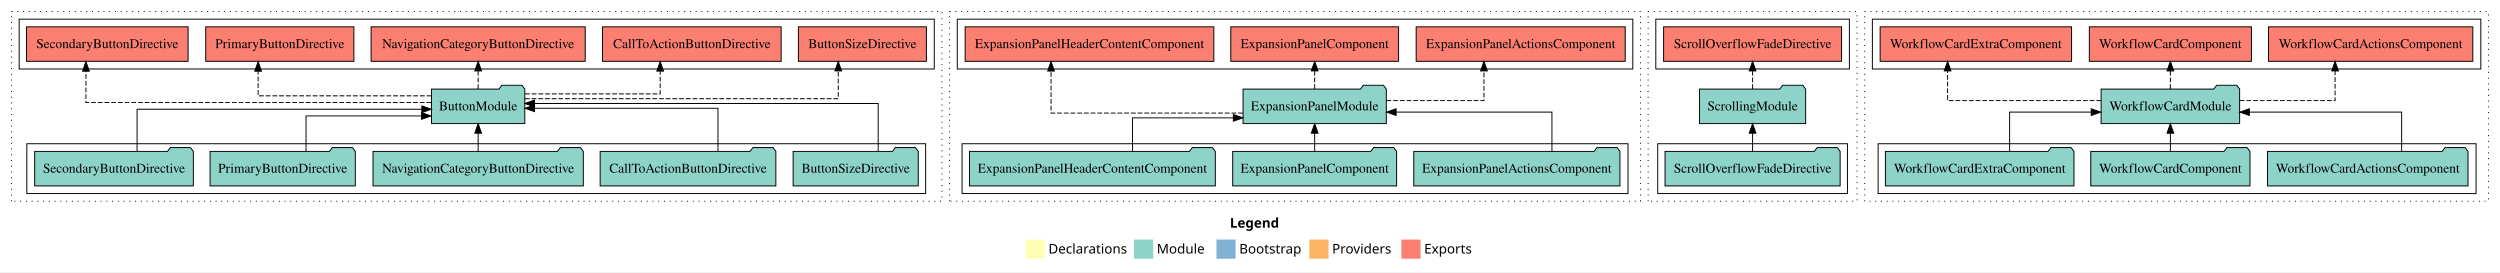
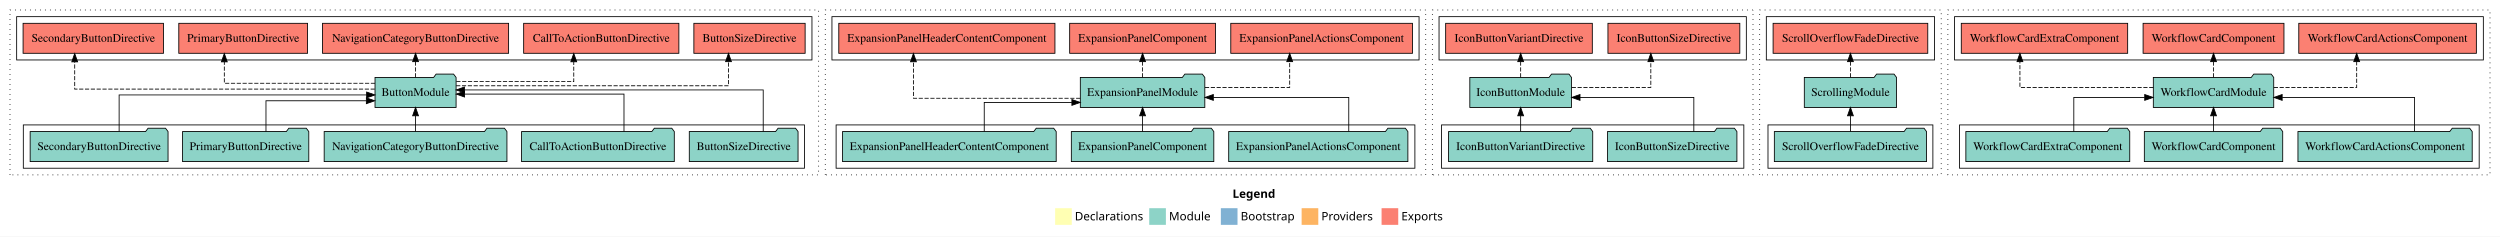
- <svg xmlns="http://www.w3.org/2000/svg" width="2609pt" height="284pt" viewBox="0.00 0.00 2609.00 284.00">
+ <svg xmlns="http://www.w3.org/2000/svg" width="3002pt" height="284pt" viewBox="0.00 0.00 3002.00 284.00">
  <g id="graph0" class="graph" transform="scale(1 1) rotate(0) translate(4 280)">
-     <polygon fill="white" stroke="transparent" points="-4,4 -4,-280 2605,-280 2605,4 -4,4" />
-     <text text-anchor="start" x="1279.51" y="-42.4" font-family="Times-12" font-weight="bold" font-size="14.00">Legend</text>
-     <polygon fill="#ffffb3" stroke="transparent" points="1066.5,-10 1066.5,-30 1086.5,-30 1086.5,-10 1066.5,-10" />
-     <text text-anchor="start" x="1090.13" y="-15.4" font-family="Times-12" font-size="14.00">  Declarations</text>
-     <polygon fill="#8dd3c7" stroke="transparent" points="1179.5,-10 1179.5,-30 1199.5,-30 1199.5,-10 1179.5,-10" />
-     <text text-anchor="start" x="1203.23" y="-15.4" font-family="Times-12" font-size="14.00">  Module</text>
-     <polygon fill="#80b1d3" stroke="transparent" points="1265.5,-10 1265.5,-30 1285.5,-30 1285.5,-10 1265.5,-10" />
-     <text text-anchor="start" x="1289.28" y="-15.4" font-family="Times-12" font-size="14.00">  Bootstrap</text>
-     <polygon fill="#fdb462" stroke="transparent" points="1362.5,-10 1362.5,-30 1382.5,-30 1382.5,-10 1362.5,-10" />
-     <text text-anchor="start" x="1386.17" y="-15.4" font-family="Times-12" font-size="14.00">  Providers</text>
-     <polygon fill="#fb8072" stroke="transparent" points="1458.5,-10 1458.5,-30 1478.5,-30 1478.5,-10 1458.5,-10" />
-     <text text-anchor="start" x="1482.23" y="-15.4" font-family="Times-12" font-size="14.00">  Exports</text>
+     <polygon fill="white" stroke="transparent" points="-4,4 -4,-280 2998,-280 2998,4 -4,4" />
+     <text text-anchor="start" x="1476.01" y="-42.4" font-family="Times-12" font-weight="bold" font-size="14.00">Legend</text>
+     <polygon fill="#ffffb3" stroke="transparent" points="1263,-10 1263,-30 1283,-30 1283,-10 1263,-10" />
+     <text text-anchor="start" x="1286.63" y="-15.4" font-family="Times-12" font-size="14.00">  Declarations</text>
+     <polygon fill="#8dd3c7" stroke="transparent" points="1376,-10 1376,-30 1396,-30 1396,-10 1376,-10" />
+     <text text-anchor="start" x="1399.73" y="-15.4" font-family="Times-12" font-size="14.00">  Module</text>
+     <polygon fill="#80b1d3" stroke="transparent" points="1462,-10 1462,-30 1482,-30 1482,-10 1462,-10" />
+     <text text-anchor="start" x="1485.78" y="-15.4" font-family="Times-12" font-size="14.00">  Bootstrap</text>
+     <polygon fill="#fdb462" stroke="transparent" points="1559,-10 1559,-30 1579,-30 1579,-10 1559,-10" />
+     <text text-anchor="start" x="1582.67" y="-15.4" font-family="Times-12" font-size="14.00">  Providers</text>
+     <polygon fill="#fb8072" stroke="transparent" points="1655,-10 1655,-30 1675,-30 1675,-10 1655,-10" />
+     <text text-anchor="start" x="1678.73" y="-15.4" font-family="Times-12" font-size="14.00">  Exports</text>
    <g id="clust1" class="cluster">
      <polygon fill="none" stroke="black" stroke-dasharray="1,5" points="8,-70 8,-268 979,-268 979,-70 8,-70" />
    </g>
    <g id="clust3" class="cluster">
      <polygon fill="none" stroke="black" points="24,-78 24,-130 962,-130 962,-78 24,-78" />
    </g>
    <g id="clust4" class="cluster">
      <polygon fill="none" stroke="black" points="16,-208 16,-260 971,-260 971,-208 16,-208" />
    </g>
    <g id="clust7" class="cluster">
      <polygon fill="none" stroke="black" stroke-dasharray="1,5" points="987,-70 987,-268 1708,-268 1708,-70 987,-70" />
    </g>
    <g id="clust9" class="cluster">
      <polygon fill="none" stroke="black" points="1000,-78 1000,-130 1695,-130 1695,-78 1000,-78" />
    </g>
    <g id="clust10" class="cluster">
      <polygon fill="none" stroke="black" points="995,-208 995,-260 1700,-260 1700,-208 995,-208" />
    </g>
    <g id="clust13" class="cluster">
-       <polygon fill="none" stroke="black" stroke-dasharray="1,5" points="1716,-70 1716,-268 1934,-268 1934,-70 1716,-70" />
+       <polygon fill="none" stroke="black" stroke-dasharray="1,5" points="1716,-70 1716,-268 2101,-268 2101,-70 1716,-70" />
    </g>
    <g id="clust15" class="cluster">
-       <polygon fill="none" stroke="black" points="1726,-78 1726,-130 1924,-130 1924,-78 1726,-78" />
+       <polygon fill="none" stroke="black" points="1727,-78 1727,-130 2090,-130 2090,-78 1727,-78" />
    </g>
    <g id="clust16" class="cluster">
-       <polygon fill="none" stroke="black" points="1724,-208 1724,-260 1926,-260 1926,-208 1724,-208" />
+       <polygon fill="none" stroke="black" points="1724,-208 1724,-260 2093,-260 2093,-208 1724,-208" />
    </g>
    <g id="clust19" class="cluster">
-       <polygon fill="none" stroke="black" stroke-dasharray="1,5" points="1942,-70 1942,-268 2593,-268 2593,-70 1942,-70" />
+       <polygon fill="none" stroke="black" stroke-dasharray="1,5" points="2109,-70 2109,-268 2327,-268 2327,-70 2109,-70" />
    </g>
    <g id="clust21" class="cluster">
-       <polygon fill="none" stroke="black" points="1956,-78 1956,-130 2580,-130 2580,-78 1956,-78" />
+       <polygon fill="none" stroke="black" points="2119,-78 2119,-130 2317,-130 2317,-78 2119,-78" />
    </g>
    <g id="clust22" class="cluster">
-       <polygon fill="none" stroke="black" points="1950,-208 1950,-260 2585,-260 2585,-208 1950,-208" />
+       <polygon fill="none" stroke="black" points="2117,-208 2117,-260 2319,-260 2319,-208 2117,-208" />
+     </g>
+     <g id="clust25" class="cluster">
+       <polygon fill="none" stroke="black" stroke-dasharray="1,5" points="2335,-70 2335,-268 2986,-268 2986,-70 2335,-70" />
+     </g>
+     <g id="clust27" class="cluster">
+       <polygon fill="none" stroke="black" points="2349,-78 2349,-130 2973,-130 2973,-78 2349,-78" />
+     </g>
+     <g id="clust28" class="cluster">
+       <polygon fill="none" stroke="black" points="2343,-208 2343,-260 2978,-260 2978,-208 2343,-208" />
    </g>
    <g id="node1" class="node">
      <polygon fill="#8dd3c7" stroke="black" points="954.3,-122 951.3,-126 930.3,-126 927.3,-122 823.7,-122 823.7,-86 954.3,-86 954.3,-122" />
      <text text-anchor="middle" x="889" y="-99.8" font-family="Times,serif" font-size="14.00">ButtonSizeDirective</text>
    </g>
    <g id="node6" class="node">
      <polygon fill="#8dd3c7" stroke="black" points="543.67,-187 540.67,-191 519.67,-191 516.67,-187 446.33,-187 446.33,-151 543.67,-151 543.67,-187" />
      <text text-anchor="middle" x="495" y="-164.8" font-family="Times,serif" font-size="14.00">ButtonModule</text>
    </g>
    <g id="edge1" class="edge">
      <path fill="none" stroke="black" d="M912.47,-122.22C912.47,-142.37 912.47,-172 912.47,-172 912.47,-172 553.71,-172 553.71,-172" />
      <polygon fill="black" stroke="black" points="553.71,-168.5 543.71,-172 553.71,-175.5 553.71,-168.5" />
    </g>
    <g id="node2" class="node">
      <polygon fill="#8dd3c7" stroke="black" points="805.69,-122 802.69,-126 781.69,-126 778.69,-122 622.31,-122 622.31,-86 805.69,-86 805.69,-122" />
      <text text-anchor="middle" x="714" y="-99.8" font-family="Times,serif" font-size="14.00">CallToActionButtonDirective</text>
    </g>
    <g id="edge2" class="edge">
      <path fill="none" stroke="black" d="M745.28,-122.22C745.28,-140.83 745.28,-167 745.28,-167 745.28,-167 553.85,-167 553.85,-167" />
      <polygon fill="black" stroke="black" points="553.85,-163.5 543.85,-167 553.85,-170.5 553.85,-163.5" />
    </g>
    <g id="node3" class="node">
      <polygon fill="#8dd3c7" stroke="black" points="604.73,-122 601.73,-126 580.73,-126 577.73,-122 385.27,-122 385.27,-86 604.73,-86 604.73,-122" />
      <text text-anchor="middle" x="495" y="-99.8" font-family="Times,serif" font-size="14.00">NavigationCategoryButtonDirective</text>
    </g>
    <g id="edge3" class="edge">
      <path fill="none" stroke="black" d="M495,-122.11C495,-122.11 495,-140.99 495,-140.99" />
      <polygon fill="black" stroke="black" points="491.5,-140.99 495,-150.99 498.5,-140.99 491.5,-140.99" />
    </g>
    <g id="node4" class="node">
      <polygon fill="#8dd3c7" stroke="black" points="366.8,-122 363.8,-126 342.8,-126 339.8,-122 215.2,-122 215.2,-86 366.8,-86 366.8,-122" />
      <text text-anchor="middle" x="291" y="-99.8" font-family="Times,serif" font-size="14.00">PrimaryButtonDirective</text>
    </g>
    <g id="edge4" class="edge">
      <path fill="none" stroke="black" d="M315.38,-122.01C315.38,-138.05 315.38,-159 315.38,-159 315.38,-159 435.92,-159 435.92,-159" />
      <polygon fill="black" stroke="black" points="435.92,-162.5 445.92,-159 435.92,-155.5 435.92,-162.5" />
    </g>
    <g id="node5" class="node">
      <polygon fill="#8dd3c7" stroke="black" points="197.79,-122 194.79,-126 173.79,-126 170.79,-122 32.21,-122 32.21,-86 197.79,-86 197.79,-122" />
      <text text-anchor="middle" x="115" y="-99.8" font-family="Times,serif" font-size="14.00">SecondaryButtonDirective</text>
    </g>
    <g id="edge5" class="edge">
      <path fill="none" stroke="black" d="M139.05,-122.27C139.05,-140.56 139.05,-166 139.05,-166 139.05,-166 436.25,-166 436.25,-166" />
      <polygon fill="black" stroke="black" points="436.25,-169.5 446.25,-166 436.25,-162.5 436.25,-169.5" />
    </g>
    <g id="node7" class="node">
      <polygon fill="#fb8072" stroke="black" points="962.8,-252 829.2,-252 829.2,-216 962.8,-216 962.8,-252" />
      <text text-anchor="middle" x="896" y="-229.8" font-family="Times,serif" font-size="14.00">ButtonSizeDirective </text>
    </g>
    <g id="edge6" class="edge">
      <path fill="none" stroke="black" stroke-dasharray="5,2" d="M543.74,-177C645.42,-177 870.78,-177 870.78,-177 870.78,-177 870.78,-205.96 870.78,-205.96" />
      <polygon fill="black" stroke="black" points="867.28,-205.96 870.78,-215.96 874.28,-205.96 867.28,-205.96" />
    </g>
    <g id="node8" class="node">
      <polygon fill="#fb8072" stroke="black" points="811.19,-252 624.81,-252 624.81,-216 811.19,-216 811.19,-252" />
      <text text-anchor="middle" x="718" y="-229.8" font-family="Times,serif" font-size="14.00">CallToActionButtonDirective </text>
    </g>
    <g id="edge7" class="edge">
      <path fill="none" stroke="black" stroke-dasharray="5,2" d="M543.92,-182C600.21,-182 684.97,-182 684.97,-182 684.97,-182 684.97,-205.81 684.97,-205.81" />
      <polygon fill="black" stroke="black" points="681.47,-205.81 684.97,-215.81 688.47,-205.81 681.47,-205.81" />
    </g>
    <g id="node9" class="node">
      <polygon fill="#fb8072" stroke="black" points="606.73,-252 383.27,-252 383.27,-216 606.73,-216 606.73,-252" />
      <text text-anchor="middle" x="495" y="-229.8" font-family="Times,serif" font-size="14.00">NavigationCategoryButtonDirective </text>
    </g>
    <g id="edge8" class="edge">
      <path fill="none" stroke="black" stroke-dasharray="5,2" d="M495,-187.11C495,-187.11 495,-205.99 495,-205.99" />
      <polygon fill="black" stroke="black" points="491.5,-205.99 495,-215.99 498.5,-205.99 491.5,-205.99" />
    </g>
    <g id="node10" class="node">
      <polygon fill="#fb8072" stroke="black" points="365.3,-252 210.7,-252 210.7,-216 365.3,-216 365.3,-252" />
      <text text-anchor="middle" x="288" y="-229.8" font-family="Times,serif" font-size="14.00">PrimaryButtonDirective </text>
    </g>
    <g id="edge9" class="edge">
      <path fill="none" stroke="black" stroke-dasharray="5,2" d="M446.3,-180C378.89,-180 265.37,-180 265.37,-180 265.37,-180 265.37,-205.72 265.37,-205.72" />
      <polygon fill="black" stroke="black" points="261.87,-205.72 265.37,-215.72 268.87,-205.72 261.87,-205.72" />
    </g>
    <g id="node11" class="node">
      <polygon fill="#fb8072" stroke="black" points="192.29,-252 23.71,-252 23.71,-216 192.29,-216 192.29,-252" />
      <text text-anchor="middle" x="108" y="-229.8" font-family="Times,serif" font-size="14.00">SecondaryButtonDirective </text>
    </g>
    <g id="edge10" class="edge">
      <path fill="none" stroke="black" stroke-dasharray="5,2" d="M446.04,-173C337.39,-173 85.7,-173 85.7,-173 85.7,-173 85.7,-205.7 85.7,-205.7" />
      <polygon fill="black" stroke="black" points="82.2,-205.7 85.7,-215.7 89.2,-205.7 82.2,-205.7" />
    </g>
    <g id="node12" class="node">
      <polygon fill="#8dd3c7" stroke="black" points="1686.58,-122 1683.58,-126 1662.58,-126 1659.58,-122 1471.42,-122 1471.42,-86 1686.58,-86 1686.58,-122" />
      <text text-anchor="middle" x="1579" y="-99.8" font-family="Times,serif" font-size="14.00">ExpansionPanelActionsComponent</text>
    </g>
    <g id="node15" class="node">
      <polygon fill="#8dd3c7" stroke="black" points="1442.75,-187 1439.75,-191 1418.75,-191 1415.75,-187 1293.25,-187 1293.25,-151 1442.75,-151 1442.75,-187" />
      <text text-anchor="middle" x="1368" y="-164.8" font-family="Times,serif" font-size="14.00">ExpansionPanelModule</text>
    </g>
    <g id="edge11" class="edge">
      <path fill="none" stroke="black" d="M1615.6,-122.02C1615.6,-139.37 1615.6,-163 1615.6,-163 1615.6,-163 1452.96,-163 1452.96,-163" />
      <polygon fill="black" stroke="black" points="1452.96,-159.5 1442.96,-163 1452.96,-166.5 1452.96,-159.5" />
    </g>
    <g id="node13" class="node">
      <polygon fill="#8dd3c7" stroke="black" points="1453.54,-122 1450.54,-126 1429.54,-126 1426.54,-122 1282.46,-122 1282.46,-86 1453.54,-86 1453.54,-122" />
      <text text-anchor="middle" x="1368" y="-99.8" font-family="Times,serif" font-size="14.00">ExpansionPanelComponent</text>
    </g>
    <g id="edge12" class="edge">
      <path fill="none" stroke="black" d="M1368,-122.11C1368,-122.11 1368,-140.99 1368,-140.99" />
      <polygon fill="black" stroke="black" points="1364.5,-140.99 1368,-150.99 1371.5,-140.99 1364.5,-140.99" />
    </g>
    <g id="node14" class="node">
      <polygon fill="#8dd3c7" stroke="black" points="1264.28,-122 1261.28,-126 1240.28,-126 1237.28,-122 1007.72,-122 1007.72,-86 1264.28,-86 1264.28,-122" />
      <text text-anchor="middle" x="1136" y="-99.8" font-family="Times,serif" font-size="14.00">ExpansionPanelHeaderContentComponent</text>
    </g>
    <g id="edge13" class="edge">
      <path fill="none" stroke="black" d="M1177.88,-122.24C1177.88,-137.57 1177.88,-157 1177.88,-157 1177.88,-157 1283.13,-157 1283.13,-157" />
      <polygon fill="black" stroke="black" points="1283.13,-160.5 1293.13,-157 1283.13,-153.5 1283.13,-160.5" />
    </g>
    <g id="node16" class="node">
      <polygon fill="#fb8072" stroke="black" points="1692.08,-252 1473.92,-252 1473.92,-216 1692.08,-216 1692.08,-252" />
      <text text-anchor="middle" x="1583" y="-229.8" font-family="Times,serif" font-size="14.00">ExpansionPanelActionsComponent </text>
    </g>
    <g id="edge14" class="edge">
      <path fill="none" stroke="black" stroke-dasharray="5,2" d="M1442.92,-175C1491.06,-175 1544.65,-175 1544.65,-175 1544.65,-175 1544.65,-205.98 1544.65,-205.98" />
      <polygon fill="black" stroke="black" points="1541.15,-205.98 1544.65,-215.98 1548.15,-205.98 1541.15,-205.98" />
    </g>
    <g id="node17" class="node">
      <polygon fill="#fb8072" stroke="black" points="1455.54,-252 1280.46,-252 1280.46,-216 1455.54,-216 1455.54,-252" />
      <text text-anchor="middle" x="1368" y="-229.8" font-family="Times,serif" font-size="14.00">ExpansionPanelComponent </text>
    </g>
    <g id="edge15" class="edge">
      <path fill="none" stroke="black" stroke-dasharray="5,2" d="M1368,-187.11C1368,-187.11 1368,-205.99 1368,-205.99" />
      <polygon fill="black" stroke="black" points="1364.5,-205.99 1368,-215.99 1371.5,-205.99 1364.5,-205.99" />
    </g>
    <g id="node18" class="node">
      <polygon fill="#fb8072" stroke="black" points="1262.78,-252 1003.22,-252 1003.22,-216 1262.78,-216 1262.78,-252" />
      <text text-anchor="middle" x="1133" y="-229.8" font-family="Times,serif" font-size="14.00">ExpansionPanelHeaderContentComponent </text>
    </g>
    <g id="edge16" class="edge">
      <path fill="none" stroke="black" stroke-dasharray="5,2" d="M1293.18,-162C1211.71,-162 1092.87,-162 1092.87,-162 1092.87,-162 1092.87,-205.83 1092.87,-205.83" />
      <polygon fill="black" stroke="black" points="1089.37,-205.83 1092.87,-215.83 1096.37,-205.83 1089.37,-205.83" />
    </g>
    <g id="node19" class="node">
-       <polygon fill="#8dd3c7" stroke="black" points="1916.37,-122 1913.37,-126 1892.37,-126 1889.37,-122 1733.63,-122 1733.63,-86 1916.37,-86 1916.37,-122" />
-       <text text-anchor="middle" x="1825" y="-99.8" font-family="Times,serif" font-size="14.00">ScrollOverflowFadeDirective</text>
+       <polygon fill="#8dd3c7" stroke="black" points="2081.68,-122 2078.68,-126 2057.68,-126 2054.68,-122 1926.32,-122 1926.32,-86 2081.68,-86 2081.68,-122" />
+       <text text-anchor="middle" x="2004" y="-99.8" font-family="Times,serif" font-size="14.00">IconButtonSizeDirective</text>
+     </g>
+     <g id="node21" class="node">
+       <polygon fill="#8dd3c7" stroke="black" points="1883.04,-187 1880.04,-191 1859.04,-191 1856.04,-187 1760.96,-187 1760.96,-151 1883.04,-151 1883.04,-187" />
+       <text text-anchor="middle" x="1822" y="-164.8" font-family="Times,serif" font-size="14.00">IconButtonModule</text>
+     </g>
+     <g id="edge17" class="edge">
+       <path fill="none" stroke="black" d="M2029.95,-122.02C2029.95,-139.37 2029.95,-163 2029.95,-163 2029.95,-163 1893.27,-163 1893.27,-163" />
+       <polygon fill="black" stroke="black" points="1893.27,-159.5 1883.27,-163 1893.27,-166.5 1893.27,-159.5" />
    </g>
    <g id="node20" class="node">
-       <polygon fill="#8dd3c7" stroke="black" points="1880.38,-187 1877.38,-191 1856.38,-191 1853.38,-187 1769.62,-187 1769.62,-151 1880.38,-151 1880.38,-187" />
-       <text text-anchor="middle" x="1825" y="-164.8" font-family="Times,serif" font-size="14.00">ScrollingModule</text>
-     </g>
-     <g id="edge17" class="edge">
-       <path fill="none" stroke="black" d="M1825,-122.11C1825,-122.11 1825,-140.99 1825,-140.99" />
-       <polygon fill="black" stroke="black" points="1821.5,-140.99 1825,-150.99 1828.5,-140.99 1821.5,-140.99" />
-     </g>
-     <g id="node21" class="node">
-       <polygon fill="#fb8072" stroke="black" points="1917.87,-252 1732.13,-252 1732.13,-216 1917.87,-216 1917.87,-252" />
-       <text text-anchor="middle" x="1825" y="-229.8" font-family="Times,serif" font-size="14.00">ScrollOverflowFadeDirective </text>
+       <polygon fill="#8dd3c7" stroke="black" points="1908.55,-122 1905.55,-126 1884.55,-126 1881.55,-122 1735.45,-122 1735.45,-86 1908.55,-86 1908.55,-122" />
+       <text text-anchor="middle" x="1822" y="-99.8" font-family="Times,serif" font-size="14.00">IconButtonVariantDirective</text>
    </g>
    <g id="edge18" class="edge">
-       <path fill="none" stroke="black" stroke-dasharray="5,2" d="M1825,-187.11C1825,-187.11 1825,-205.99 1825,-205.99" />
-       <polygon fill="black" stroke="black" points="1821.5,-205.99 1825,-215.99 1828.5,-205.99 1821.5,-205.99" />
+       <path fill="none" stroke="black" d="M1822,-122.11C1822,-122.11 1822,-140.99 1822,-140.99" />
+       <polygon fill="black" stroke="black" points="1818.5,-140.99 1822,-150.99 1825.5,-140.99 1818.5,-140.99" />
    </g>
    <g id="node22" class="node">
-       <polygon fill="#8dd3c7" stroke="black" points="2571.62,-122 2568.62,-126 2547.62,-126 2544.62,-122 2362.38,-122 2362.38,-86 2571.62,-86 2571.62,-122" />
-       <text text-anchor="middle" x="2467" y="-99.8" font-family="Times,serif" font-size="14.00">WorkflowCardActionsComponent</text>
+       <polygon fill="#fb8072" stroke="black" points="2085.18,-252 1926.82,-252 1926.82,-216 2085.18,-216 2085.18,-252" />
+       <text text-anchor="middle" x="2006" y="-229.8" font-family="Times,serif" font-size="14.00">IconButtonSizeDirective </text>
+     </g>
+     <g id="edge19" class="edge">
+       <path fill="none" stroke="black" stroke-dasharray="5,2" d="M1883.33,-175C1927.12,-175 1978.3,-175 1978.3,-175 1978.3,-175 1978.3,-205.98 1978.3,-205.98" />
+       <polygon fill="black" stroke="black" points="1974.8,-205.98 1978.3,-215.98 1981.8,-205.98 1974.8,-205.98" />
+     </g>
+     <g id="node23" class="node">
+       <polygon fill="#fb8072" stroke="black" points="1908.05,-252 1731.95,-252 1731.95,-216 1908.05,-216 1908.05,-252" />
+       <text text-anchor="middle" x="1820" y="-229.8" font-family="Times,serif" font-size="14.00">IconButtonVariantDirective </text>
+     </g>
+     <g id="edge20" class="edge">
+       <path fill="none" stroke="black" stroke-dasharray="5,2" d="M1822,-187.11C1822,-187.11 1822,-205.99 1822,-205.99" />
+       <polygon fill="black" stroke="black" points="1818.5,-205.99 1822,-215.99 1825.5,-205.99 1818.5,-205.99" />
+     </g>
+     <g id="node24" class="node">
+       <polygon fill="#8dd3c7" stroke="black" points="2309.37,-122 2306.37,-126 2285.37,-126 2282.37,-122 2126.63,-122 2126.63,-86 2309.37,-86 2309.37,-122" />
+       <text text-anchor="middle" x="2218" y="-99.8" font-family="Times,serif" font-size="14.00">ScrollOverflowFadeDirective</text>
    </g>
    <g id="node25" class="node">
-       <polygon fill="#8dd3c7" stroke="black" points="2333.29,-187 2330.29,-191 2309.29,-191 2306.29,-187 2188.71,-187 2188.71,-151 2333.29,-151 2333.29,-187" />
-       <text text-anchor="middle" x="2261" y="-164.8" font-family="Times,serif" font-size="14.00">WorkflowCardModule</text>
-     </g>
-     <g id="edge19" class="edge">
-       <path fill="none" stroke="black" d="M2502.35,-122.02C2502.35,-139.37 2502.35,-163 2502.35,-163 2502.35,-163 2343.41,-163 2343.41,-163" />
-       <polygon fill="black" stroke="black" points="2343.41,-159.5 2333.41,-163 2343.41,-166.5 2343.41,-159.5" />
-     </g>
-     <g id="node23" class="node">
-       <polygon fill="#8dd3c7" stroke="black" points="2344.08,-122 2341.08,-126 2320.08,-126 2317.08,-122 2177.92,-122 2177.92,-86 2344.08,-86 2344.08,-122" />
-       <text text-anchor="middle" x="2261" y="-99.8" font-family="Times,serif" font-size="14.00">WorkflowCardComponent</text>
-     </g>
-     <g id="edge20" class="edge">
-       <path fill="none" stroke="black" d="M2261,-122.11C2261,-122.11 2261,-140.99 2261,-140.99" />
-       <polygon fill="black" stroke="black" points="2257.5,-140.99 2261,-150.99 2264.5,-140.99 2257.5,-140.99" />
-     </g>
-     <g id="node24" class="node">
-       <polygon fill="#8dd3c7" stroke="black" points="2160.4,-122 2157.4,-126 2136.4,-126 2133.4,-122 1963.6,-122 1963.6,-86 2160.4,-86 2160.4,-122" />
-       <text text-anchor="middle" x="2062" y="-99.8" font-family="Times,serif" font-size="14.00">WorkflowCardExtraComponent</text>
+       <polygon fill="#8dd3c7" stroke="black" points="2273.38,-187 2270.38,-191 2249.38,-191 2246.38,-187 2162.62,-187 2162.62,-151 2273.38,-151 2273.38,-187" />
+       <text text-anchor="middle" x="2218" y="-164.8" font-family="Times,serif" font-size="14.00">ScrollingModule</text>
    </g>
    <g id="edge21" class="edge">
-       <path fill="none" stroke="black" d="M2093.23,-122.02C2093.23,-139.37 2093.23,-163 2093.23,-163 2093.23,-163 2178.39,-163 2178.39,-163" />
-       <polygon fill="black" stroke="black" points="2178.39,-166.5 2188.39,-163 2178.39,-159.5 2178.39,-166.5" />
+       <path fill="none" stroke="black" d="M2218,-122.11C2218,-122.11 2218,-140.99 2218,-140.99" />
+       <polygon fill="black" stroke="black" points="2214.5,-140.99 2218,-150.99 2221.5,-140.99 2214.5,-140.99" />
    </g>
    <g id="node26" class="node">
-       <polygon fill="#fb8072" stroke="black" points="2576.62,-252 2363.38,-252 2363.38,-216 2576.62,-216 2576.62,-252" />
-       <text text-anchor="middle" x="2470" y="-229.8" font-family="Times,serif" font-size="14.00">WorkflowCardActionsComponent </text>
+       <polygon fill="#fb8072" stroke="black" points="2310.87,-252 2125.13,-252 2125.13,-216 2310.87,-216 2310.87,-252" />
+       <text text-anchor="middle" x="2218" y="-229.8" font-family="Times,serif" font-size="14.00">ScrollOverflowFadeDirective </text>
    </g>
    <g id="edge22" class="edge">
-       <path fill="none" stroke="black" stroke-dasharray="5,2" d="M2333.4,-175C2380.38,-175 2432.9,-175 2432.9,-175 2432.9,-175 2432.9,-205.98 2432.9,-205.98" />
-       <polygon fill="black" stroke="black" points="2429.4,-205.98 2432.9,-215.98 2436.4,-205.98 2429.4,-205.98" />
+       <path fill="none" stroke="black" stroke-dasharray="5,2" d="M2218,-187.11C2218,-187.11 2218,-205.99 2218,-205.99" />
+       <polygon fill="black" stroke="black" points="2214.5,-205.99 2218,-215.99 2221.5,-205.99 2214.5,-205.99" />
    </g>
    <g id="node27" class="node">
-       <polygon fill="#fb8072" stroke="black" points="2345.58,-252 2176.42,-252 2176.42,-216 2345.58,-216 2345.58,-252" />
-       <text text-anchor="middle" x="2261" y="-229.8" font-family="Times,serif" font-size="14.00">WorkflowCardComponent </text>
+       <polygon fill="#8dd3c7" stroke="black" points="2964.62,-122 2961.62,-126 2940.62,-126 2937.62,-122 2755.38,-122 2755.38,-86 2964.62,-86 2964.62,-122" />
+       <text text-anchor="middle" x="2860" y="-99.8" font-family="Times,serif" font-size="14.00">WorkflowCardActionsComponent</text>
+     </g>
+     <g id="node30" class="node">
+       <polygon fill="#8dd3c7" stroke="black" points="2726.29,-187 2723.29,-191 2702.29,-191 2699.29,-187 2581.71,-187 2581.71,-151 2726.29,-151 2726.29,-187" />
+       <text text-anchor="middle" x="2654" y="-164.8" font-family="Times,serif" font-size="14.00">WorkflowCardModule</text>
    </g>
    <g id="edge23" class="edge">
-       <path fill="none" stroke="black" stroke-dasharray="5,2" d="M2261,-187.11C2261,-187.11 2261,-205.99 2261,-205.99" />
-       <polygon fill="black" stroke="black" points="2257.5,-205.99 2261,-215.99 2264.5,-205.99 2257.5,-205.99" />
+       <path fill="none" stroke="black" d="M2895.35,-122.02C2895.35,-139.37 2895.35,-163 2895.35,-163 2895.35,-163 2736.41,-163 2736.41,-163" />
+       <polygon fill="black" stroke="black" points="2736.41,-159.5 2726.41,-163 2736.41,-166.5 2736.41,-159.5" />
    </g>
    <g id="node28" class="node">
-       <polygon fill="#fb8072" stroke="black" points="2157.9,-252 1958.1,-252 1958.1,-216 2157.9,-216 2157.9,-252" />
-       <text text-anchor="middle" x="2058" y="-229.8" font-family="Times,serif" font-size="14.00">WorkflowCardExtraComponent </text>
+       <polygon fill="#8dd3c7" stroke="black" points="2737.08,-122 2734.08,-126 2713.08,-126 2710.08,-122 2570.92,-122 2570.92,-86 2737.08,-86 2737.08,-122" />
+       <text text-anchor="middle" x="2654" y="-99.8" font-family="Times,serif" font-size="14.00">WorkflowCardComponent</text>
    </g>
    <g id="edge24" class="edge">
-       <path fill="none" stroke="black" stroke-dasharray="5,2" d="M2188.72,-175C2120.47,-175 2028.52,-175 2028.52,-175 2028.52,-175 2028.52,-205.98 2028.52,-205.98" />
-       <polygon fill="black" stroke="black" points="2025.02,-205.98 2028.52,-215.98 2032.02,-205.98 2025.02,-205.98" />
+       <path fill="none" stroke="black" d="M2654,-122.11C2654,-122.11 2654,-140.99 2654,-140.99" />
+       <polygon fill="black" stroke="black" points="2650.5,-140.99 2654,-150.99 2657.5,-140.99 2650.5,-140.99" />
+     </g>
+     <g id="node29" class="node">
+       <polygon fill="#8dd3c7" stroke="black" points="2553.4,-122 2550.4,-126 2529.4,-126 2526.4,-122 2356.6,-122 2356.6,-86 2553.4,-86 2553.4,-122" />
+       <text text-anchor="middle" x="2455" y="-99.8" font-family="Times,serif" font-size="14.00">WorkflowCardExtraComponent</text>
+     </g>
+     <g id="edge25" class="edge">
+       <path fill="none" stroke="black" d="M2486.23,-122.02C2486.23,-139.37 2486.23,-163 2486.23,-163 2486.23,-163 2571.39,-163 2571.39,-163" />
+       <polygon fill="black" stroke="black" points="2571.39,-166.5 2581.39,-163 2571.39,-159.5 2571.39,-166.5" />
+     </g>
+     <g id="node31" class="node">
+       <polygon fill="#fb8072" stroke="black" points="2969.62,-252 2756.38,-252 2756.38,-216 2969.62,-216 2969.62,-252" />
+       <text text-anchor="middle" x="2863" y="-229.8" font-family="Times,serif" font-size="14.00">WorkflowCardActionsComponent </text>
+     </g>
+     <g id="edge26" class="edge">
+       <path fill="none" stroke="black" stroke-dasharray="5,2" d="M2726.4,-175C2773.38,-175 2825.9,-175 2825.9,-175 2825.9,-175 2825.9,-205.98 2825.9,-205.98" />
+       <polygon fill="black" stroke="black" points="2822.4,-205.98 2825.9,-215.98 2829.4,-205.98 2822.4,-205.98" />
+     </g>
+     <g id="node32" class="node">
+       <polygon fill="#fb8072" stroke="black" points="2738.58,-252 2569.42,-252 2569.42,-216 2738.58,-216 2738.58,-252" />
+       <text text-anchor="middle" x="2654" y="-229.8" font-family="Times,serif" font-size="14.00">WorkflowCardComponent </text>
+     </g>
+     <g id="edge27" class="edge">
+       <path fill="none" stroke="black" stroke-dasharray="5,2" d="M2654,-187.11C2654,-187.11 2654,-205.99 2654,-205.99" />
+       <polygon fill="black" stroke="black" points="2650.5,-205.99 2654,-215.99 2657.5,-205.99 2650.5,-205.99" />
+     </g>
+     <g id="node33" class="node">
+       <polygon fill="#fb8072" stroke="black" points="2550.9,-252 2351.1,-252 2351.1,-216 2550.9,-216 2550.9,-252" />
+       <text text-anchor="middle" x="2451" y="-229.8" font-family="Times,serif" font-size="14.00">WorkflowCardExtraComponent </text>
+     </g>
+     <g id="edge28" class="edge">
+       <path fill="none" stroke="black" stroke-dasharray="5,2" d="M2581.72,-175C2513.47,-175 2421.52,-175 2421.52,-175 2421.52,-175 2421.52,-205.98 2421.52,-205.98" />
+       <polygon fill="black" stroke="black" points="2418.02,-205.98 2421.52,-215.98 2425.02,-205.98 2418.02,-205.98" />
    </g>
  </g>
</svg>
